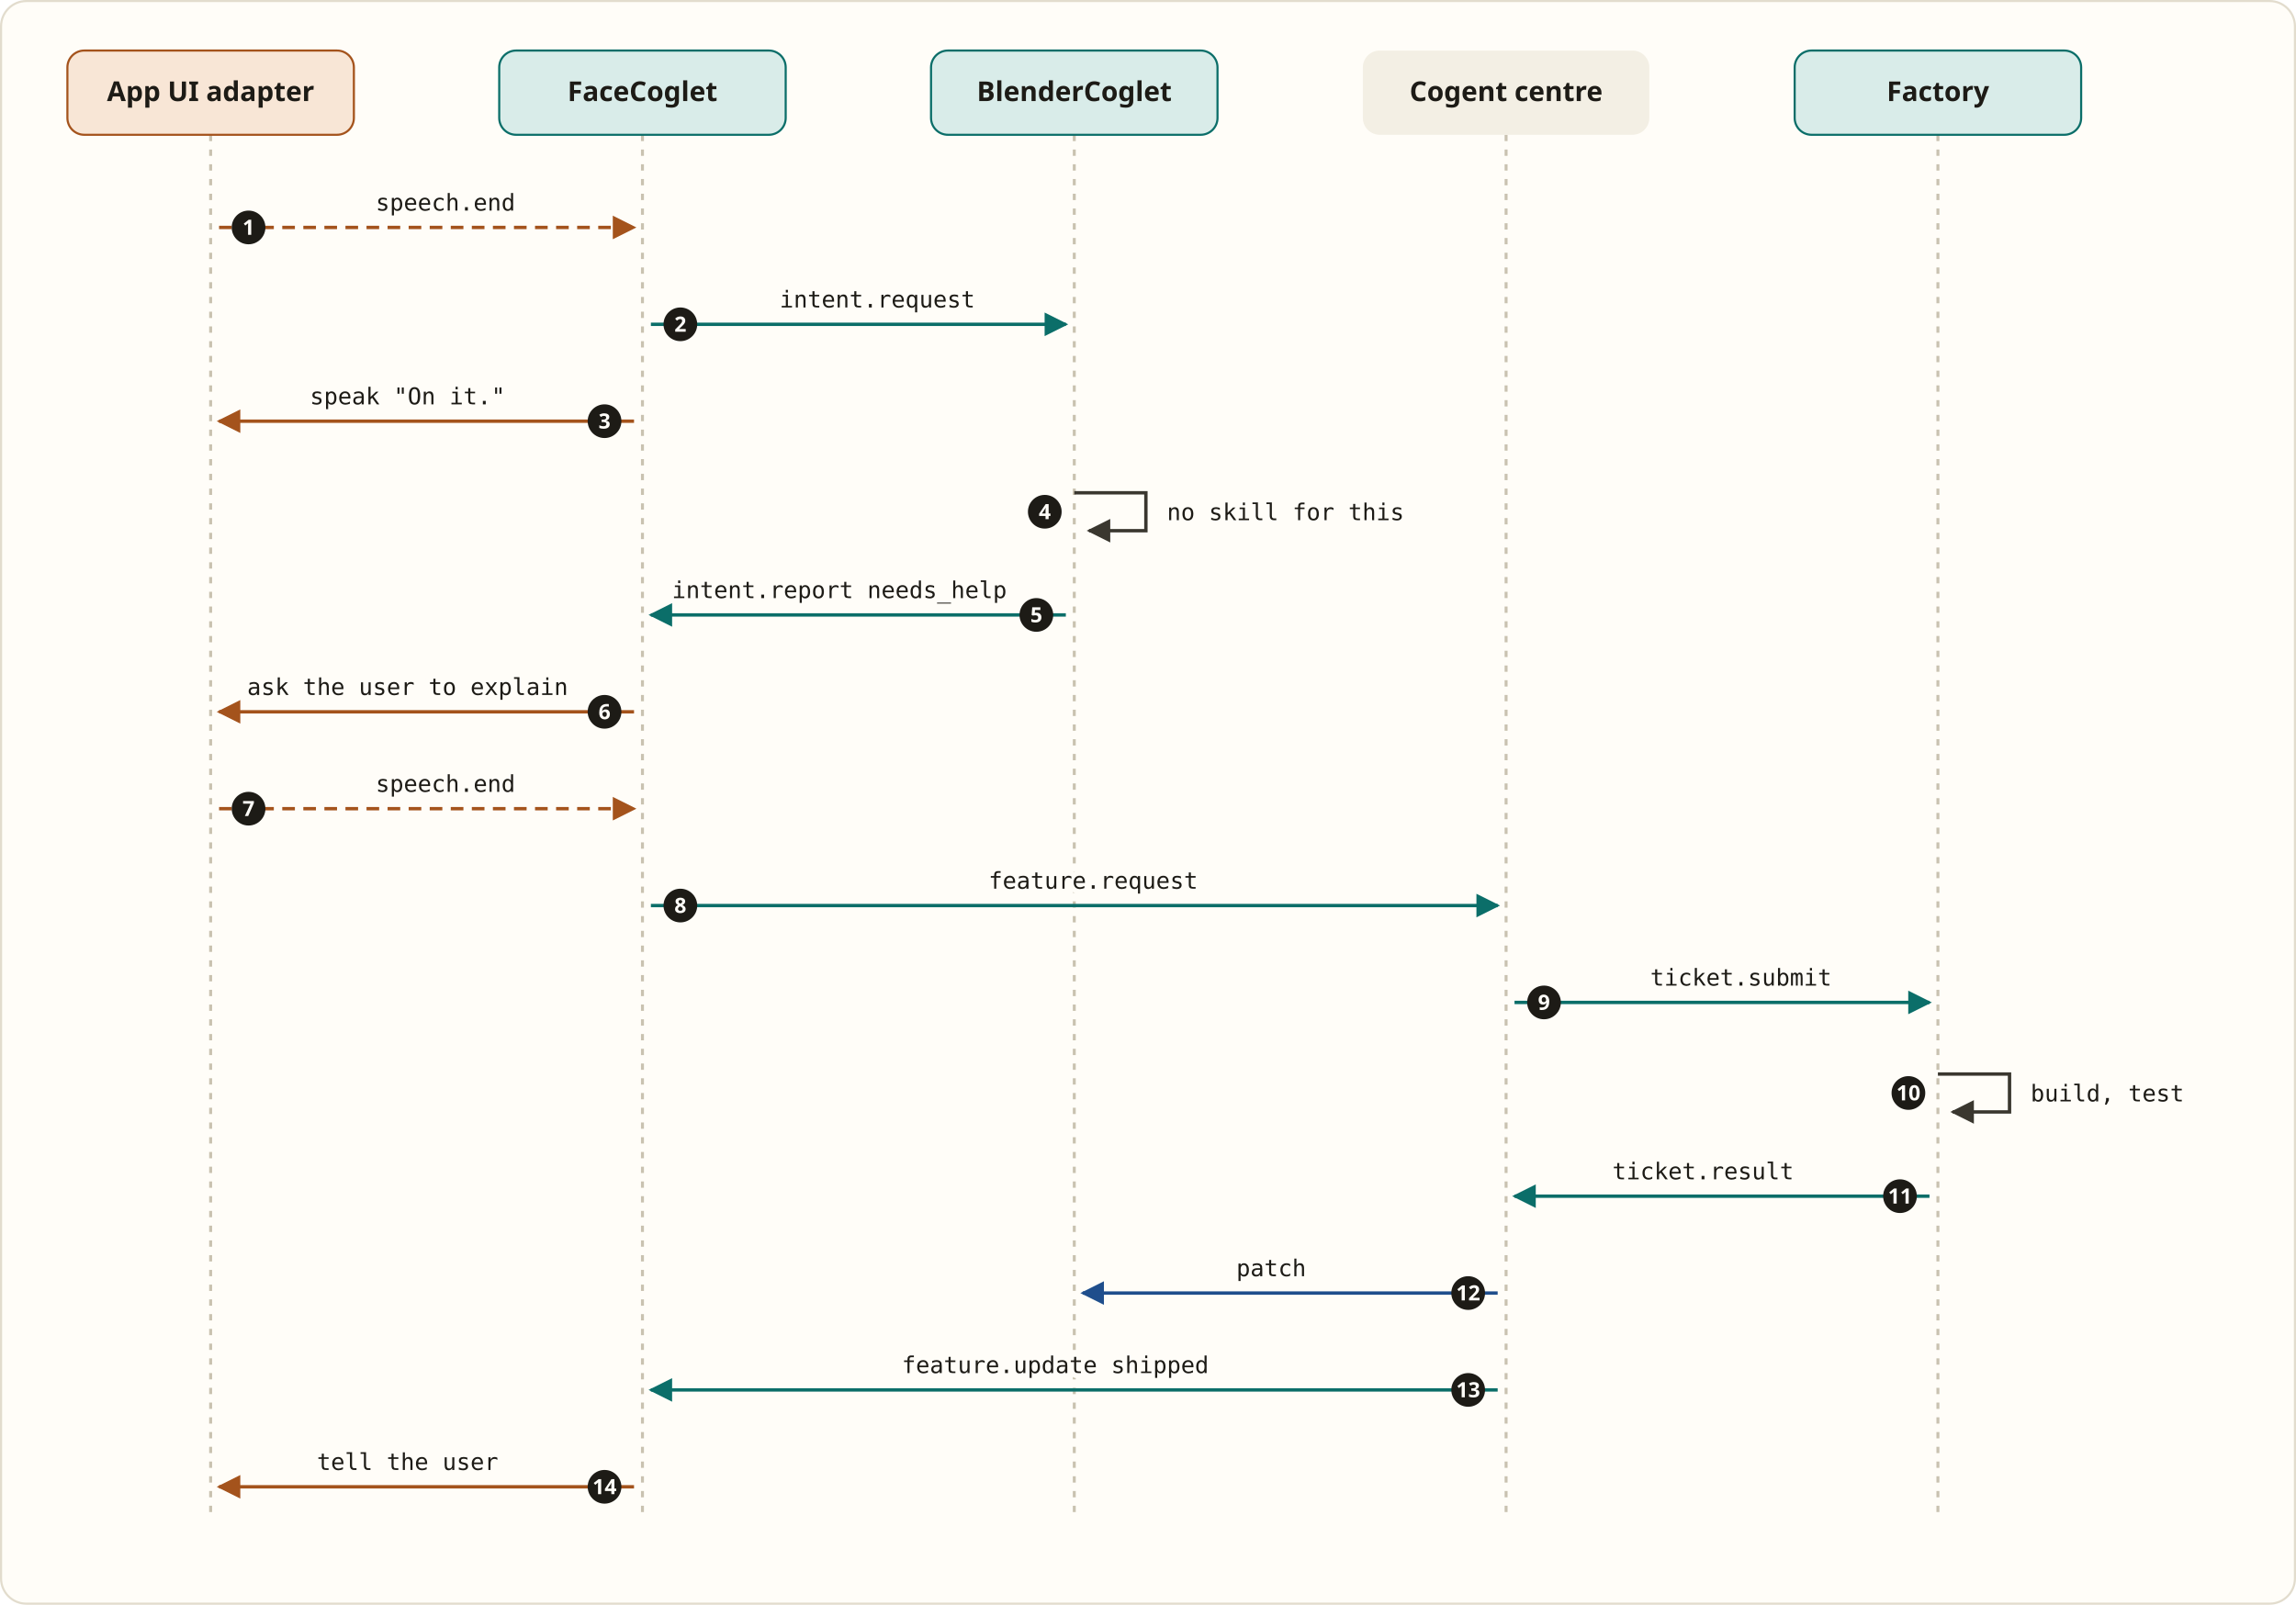
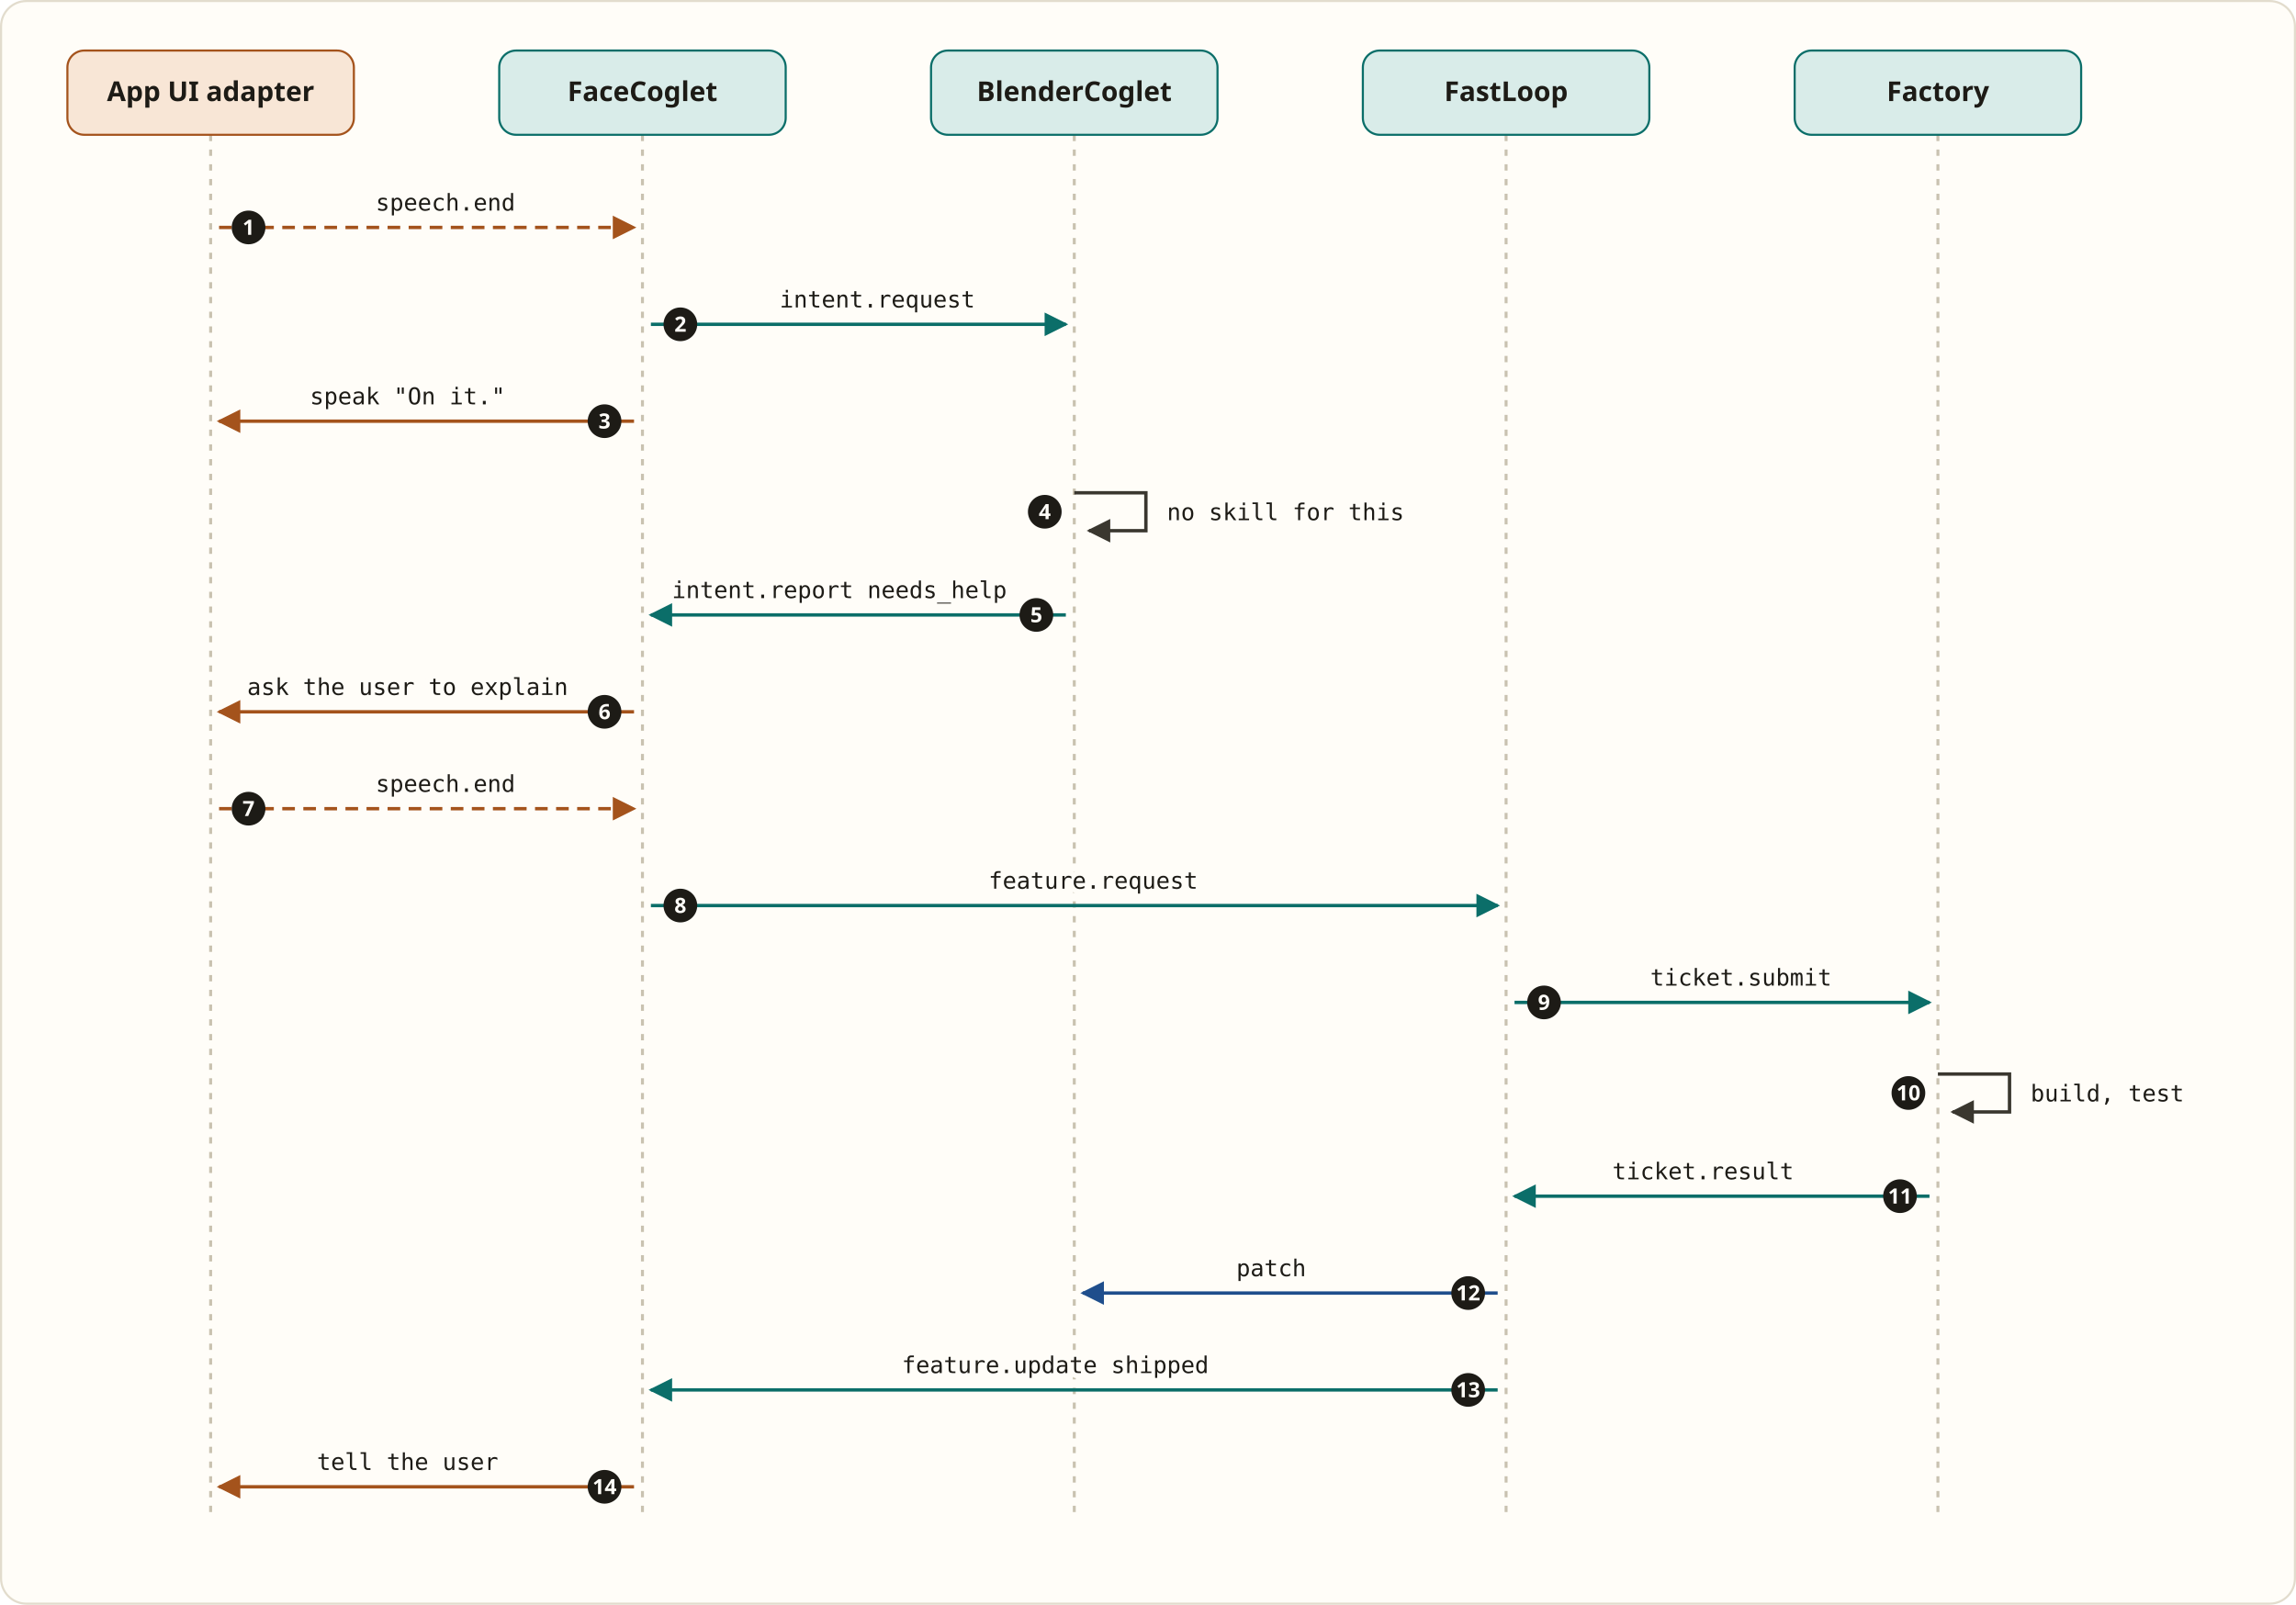
<svg xmlns="http://www.w3.org/2000/svg" width="1090" height="762" viewBox="0 0 1090 762" role="img" aria-label="A spoken request goes from Face to the Blender coglet, which asks for help; Face files a feature request, the factory builds a patch, and the cogent applies it.">
  <style>
.dg-bg{fill:#fffdf8;stroke:#e2dccd}
.dg-group{fill:#f3efe4}
.dg-t{font:12px 'Avenir Next','Segoe UI',system-ui,sans-serif;fill:#1d1b16}
.dg-b{font:600 13px 'Avenir Next','Segoe UI',system-ui,sans-serif;fill:#1d1b16}
.dg-m{font:11px 'Avenir Next','Segoe UI',system-ui,sans-serif;fill:#6b6558}
.dg-cap{font:600 10px 'Avenir Next','Segoe UI',system-ui,sans-serif;fill:#6b6558;letter-spacing:.08em}
.dg-code{font:11px 'JetBrains Mono','SF Mono',ui-monospace,Menlo,monospace;fill:#1d1b16}
.dg-halo{paint-order:stroke;stroke:#fffdf8;stroke-width:5px;stroke-linejoin:round}
.dg-coglet{fill:#d9ece9;stroke:#0b6e69}
.dg-adapter{fill:#f8e6d6;stroke:#a4531c}
.dg-runtime{fill:#fffdf8;stroke:#8a8474}
.dg-hub{fill:#dfe9f5;stroke:#1f4e8c}
.dg-world{fill:none;stroke:#8a8474;stroke-dasharray:4 4}
.dg-life{stroke:#c9c2b0;stroke-dasharray:3 4}
.dg-ink{stroke:#3a372f;fill:none}.dg-ink-h{fill:#3a372f}
.dg-teal{stroke:#0b6e69;fill:none}.dg-teal-h{fill:#0b6e69}
.dg-warm{stroke:#a4531c;fill:none}.dg-warm-h{fill:#a4531c}
.dg-blue{stroke:#1f4e8c;fill:none}.dg-blue-h{fill:#1f4e8c}
.dg-dash{stroke-dasharray:6 4}
+ .dg-present{fill:none;stroke:#b8860b;stroke-width:2.4}
.dg-num{fill:#1d1b16}.dg-numt{font:600 10px 'Avenir Next',system-ui,sans-serif;fill:#fffdf8}
.dg-e-basic{fill:#f6e7c1;stroke:#a87b12}.dg-e-wasm{fill:#e6dff5;stroke:#6a4bb0}.dg-e-js{fill:#e3efc8;stroke:#5d7a1c}
.dg-e-java{fill:#f6d9d6;stroke:#b0463c}.dg-e-llm{fill:#d3ecf0;stroke:#19788a}
@media (prefers-color-scheme: dark){
.dg-bg{fill:#1b1e24;stroke:#2c3038}
.dg-group{fill:#22262d}
.dg-t,.dg-b,.dg-code{fill:#e9e6df}
.dg-m,.dg-cap{fill:#9a968c}
.dg-halo{stroke:#1b1e24}
.dg-coglet{fill:#17302f;stroke:#5cc8bf}
.dg-adapter{fill:#3a2616;stroke:#e8a06a}
.dg-runtime{fill:#1b1e24;stroke:#7d796f}
.dg-hub{fill:#1c2b40;stroke:#8fb8f0}
.dg-world{stroke:#7d796f}
.dg-life{stroke:#3a3f48}
.dg-ink{stroke:#c9c5bb}.dg-ink-h{fill:#c9c5bb}
.dg-teal{stroke:#5cc8bf}.dg-teal-h{fill:#5cc8bf}
.dg-warm{stroke:#e8a06a}.dg-warm-h{fill:#e8a06a}
.dg-blue{stroke:#8fb8f0}.dg-blue-h{fill:#8fb8f0}
.dg-num{fill:#e9e6df}.dg-numt{fill:#1b1e24}
+ .dg-present{stroke:#e5ff00}
.dg-e-basic{fill:#3a2f14;stroke:#ecc56b}.dg-e-wasm{fill:#2b2440;stroke:#c3a2e8}.dg-e-js{fill:#26331a;stroke:#b9c97a}
.dg-e-java{fill:#3d1f1d;stroke:#f0958a}.dg-e-llm{fill:#14323a;stroke:#6fd0e0}
}
</style>
  <defs>
    <marker id="turn-ink" viewBox="0 0 10 10" refX="9" refY="5" markerWidth="7" markerHeight="7" orient="auto">
      <path d="M0 0L10 5L0 10z" class="dg-ink-h" />
    </marker>
    <marker id="turn-ink-s" viewBox="0 0 10 10" refX="1" refY="5" markerWidth="7" markerHeight="7" orient="auto">
      <path d="M10 0L0 5L10 10z" class="dg-ink-h" />
    </marker>
    <marker id="turn-teal" viewBox="0 0 10 10" refX="9" refY="5" markerWidth="7" markerHeight="7" orient="auto">
      <path d="M0 0L10 5L0 10z" class="dg-teal-h" />
    </marker>
    <marker id="turn-teal-s" viewBox="0 0 10 10" refX="1" refY="5" markerWidth="7" markerHeight="7" orient="auto">
      <path d="M10 0L0 5L10 10z" class="dg-teal-h" />
    </marker>
    <marker id="turn-warm" viewBox="0 0 10 10" refX="9" refY="5" markerWidth="7" markerHeight="7" orient="auto">
      <path d="M0 0L10 5L0 10z" class="dg-warm-h" />
    </marker>
    <marker id="turn-warm-s" viewBox="0 0 10 10" refX="1" refY="5" markerWidth="7" markerHeight="7" orient="auto">
      <path d="M10 0L0 5L10 10z" class="dg-warm-h" />
    </marker>
    <marker id="turn-blue" viewBox="0 0 10 10" refX="9" refY="5" markerWidth="7" markerHeight="7" orient="auto">
      <path d="M0 0L10 5L0 10z" class="dg-blue-h" />
    </marker>
    <marker id="turn-blue-s" viewBox="0 0 10 10" refX="1" refY="5" markerWidth="7" markerHeight="7" orient="auto">
      <path d="M10 0L0 5L10 10z" class="dg-blue-h" />
    </marker>
  </defs>
  <rect x="0.5" y="0.5" width="1089" height="761" rx="12" class="dg-bg" />
  <line x1="100" y1="64" x2="100" y2="722" class="dg-life" stroke-width="1.4" />
  <rect x="32.0" y="24" width="136" height="40" rx="8" class="dg-adapter" />
  <text x="100.0" y="48.0" text-anchor="middle" class="dg-b">App UI adapter</text>
  <line x1="305" y1="64" x2="305" y2="722" class="dg-life" stroke-width="1.4" />
  <rect x="237.0" y="24" width="136" height="40" rx="8" class="dg-coglet" />
  <text x="305.0" y="48.0" text-anchor="middle" class="dg-b">FaceCoglet</text>
  <line x1="510" y1="64" x2="510" y2="722" class="dg-life" stroke-width="1.4" />
  <rect x="442.0" y="24" width="136" height="40" rx="8" class="dg-coglet" />
  <text x="510.0" y="48.0" text-anchor="middle" class="dg-b">BlenderCoglet</text>
  <line x1="715" y1="64" x2="715" y2="722" class="dg-life" stroke-width="1.4" />
-   <rect x="647.0" y="24" width="136" height="40" rx="8" class="dg-group" />
-   <text x="715.0" y="48.0" text-anchor="middle" class="dg-b">Cogent centre</text>
+   <rect x="647.0" y="24" width="136" height="40" rx="8" class="dg-coglet" />
+   <text x="715.0" y="48.0" text-anchor="middle" class="dg-b">FastLoop</text>
  <line x1="920" y1="64" x2="920" y2="722" class="dg-life" stroke-width="1.4" />
  <rect x="852.0" y="24" width="136" height="40" rx="8" class="dg-coglet" />
  <text x="920.0" y="48.0" text-anchor="middle" class="dg-b">Factory</text>
  <line x1="104" y1="108" x2="301" y2="108" class="dg-warm dg-dash" stroke-width="1.6" marker-end="url(#turn-warm)" />
  <circle cx="118" cy="108" r="8" class="dg-num" />
  <text x="118" y="111.5" text-anchor="middle" class="dg-numt">1</text>
  <text x="211.5" y="100" text-anchor="middle" class="dg-code dg-halo">speech.end</text>
  <line x1="309" y1="154" x2="506" y2="154" class="dg-teal" stroke-width="1.6" marker-end="url(#turn-teal)" />
  <circle cx="323" cy="154" r="8" class="dg-num" />
  <text x="323" y="157.5" text-anchor="middle" class="dg-numt">2</text>
  <text x="416.5" y="146" text-anchor="middle" class="dg-code dg-halo">intent.request</text>
  <line x1="301" y1="200" x2="104" y2="200" class="dg-warm" stroke-width="1.6" marker-end="url(#turn-warm)" />
  <circle cx="287" cy="200" r="8" class="dg-num" />
  <text x="287" y="203.5" text-anchor="middle" class="dg-numt">3</text>
  <text x="193.5" y="192" text-anchor="middle" class="dg-code dg-halo">speak "On it."</text>
  <path d="M510 234h34v18h-27" class="dg-ink" stroke-width="1.6" marker-end="url(#turn-ink)" />
  <circle cx="496" cy="243" r="8" class="dg-num" />
  <text x="496" y="246.5" text-anchor="middle" class="dg-numt">4</text>
  <text x="554" y="247" text-anchor="start" class="dg-code dg-halo">no skill for this</text>
  <line x1="506" y1="292" x2="309" y2="292" class="dg-teal" stroke-width="1.6" marker-end="url(#turn-teal)" />
  <circle cx="492" cy="292" r="8" class="dg-num" />
  <text x="492" y="295.5" text-anchor="middle" class="dg-numt">5</text>
  <text x="398.5" y="284" text-anchor="middle" class="dg-code dg-halo">intent.report needs_help</text>
  <line x1="301" y1="338" x2="104" y2="338" class="dg-warm" stroke-width="1.6" marker-end="url(#turn-warm)" />
  <circle cx="287" cy="338" r="8" class="dg-num" />
  <text x="287" y="341.5" text-anchor="middle" class="dg-numt">6</text>
  <text x="193.5" y="330" text-anchor="middle" class="dg-code dg-halo">ask the user to explain</text>
  <line x1="104" y1="384" x2="301" y2="384" class="dg-warm dg-dash" stroke-width="1.6" marker-end="url(#turn-warm)" />
  <circle cx="118" cy="384" r="8" class="dg-num" />
  <text x="118" y="387.5" text-anchor="middle" class="dg-numt">7</text>
  <text x="211.5" y="376" text-anchor="middle" class="dg-code dg-halo">speech.end</text>
  <line x1="309" y1="430" x2="711" y2="430" class="dg-teal" stroke-width="1.6" marker-end="url(#turn-teal)" />
  <circle cx="323" cy="430" r="8" class="dg-num" />
  <text x="323" y="433.5" text-anchor="middle" class="dg-numt">8</text>
  <text x="519.0" y="422" text-anchor="middle" class="dg-code dg-halo">feature.request</text>
  <line x1="719" y1="476" x2="916" y2="476" class="dg-teal" stroke-width="1.6" marker-end="url(#turn-teal)" />
  <circle cx="733" cy="476" r="8" class="dg-num" />
  <text x="733" y="479.5" text-anchor="middle" class="dg-numt">9</text>
  <text x="826.5" y="468" text-anchor="middle" class="dg-code dg-halo">ticket.submit</text>
  <path d="M920 510h34v18h-27" class="dg-ink" stroke-width="1.6" marker-end="url(#turn-ink)" />
  <circle cx="906" cy="519" r="8" class="dg-num" />
  <text x="906" y="522.5" text-anchor="middle" class="dg-numt">10</text>
  <text x="964" y="523" text-anchor="start" class="dg-code dg-halo">build, test</text>
  <line x1="916" y1="568" x2="719" y2="568" class="dg-teal" stroke-width="1.6" marker-end="url(#turn-teal)" />
  <circle cx="902" cy="568" r="8" class="dg-num" />
  <text x="902" y="571.5" text-anchor="middle" class="dg-numt">11</text>
  <text x="808.5" y="560" text-anchor="middle" class="dg-code dg-halo">ticket.result</text>
  <line x1="711" y1="614" x2="514" y2="614" class="dg-blue" stroke-width="1.6" marker-end="url(#turn-blue)" />
  <circle cx="697" cy="614" r="8" class="dg-num" />
  <text x="697" y="617.5" text-anchor="middle" class="dg-numt">12</text>
  <text x="603.5" y="606" text-anchor="middle" class="dg-code dg-halo">patch</text>
  <line x1="711" y1="660" x2="309" y2="660" class="dg-teal" stroke-width="1.6" marker-end="url(#turn-teal)" />
  <circle cx="697" cy="660" r="8" class="dg-num" />
  <text x="697" y="663.5" text-anchor="middle" class="dg-numt">13</text>
  <text x="501.0" y="652" text-anchor="middle" class="dg-code dg-halo">feature.update shipped</text>
  <line x1="301" y1="706" x2="104" y2="706" class="dg-warm" stroke-width="1.6" marker-end="url(#turn-warm)" />
  <circle cx="287" cy="706" r="8" class="dg-num" />
  <text x="287" y="709.5" text-anchor="middle" class="dg-numt">14</text>
  <text x="193.5" y="698" text-anchor="middle" class="dg-code dg-halo">tell the user</text>
</svg>
